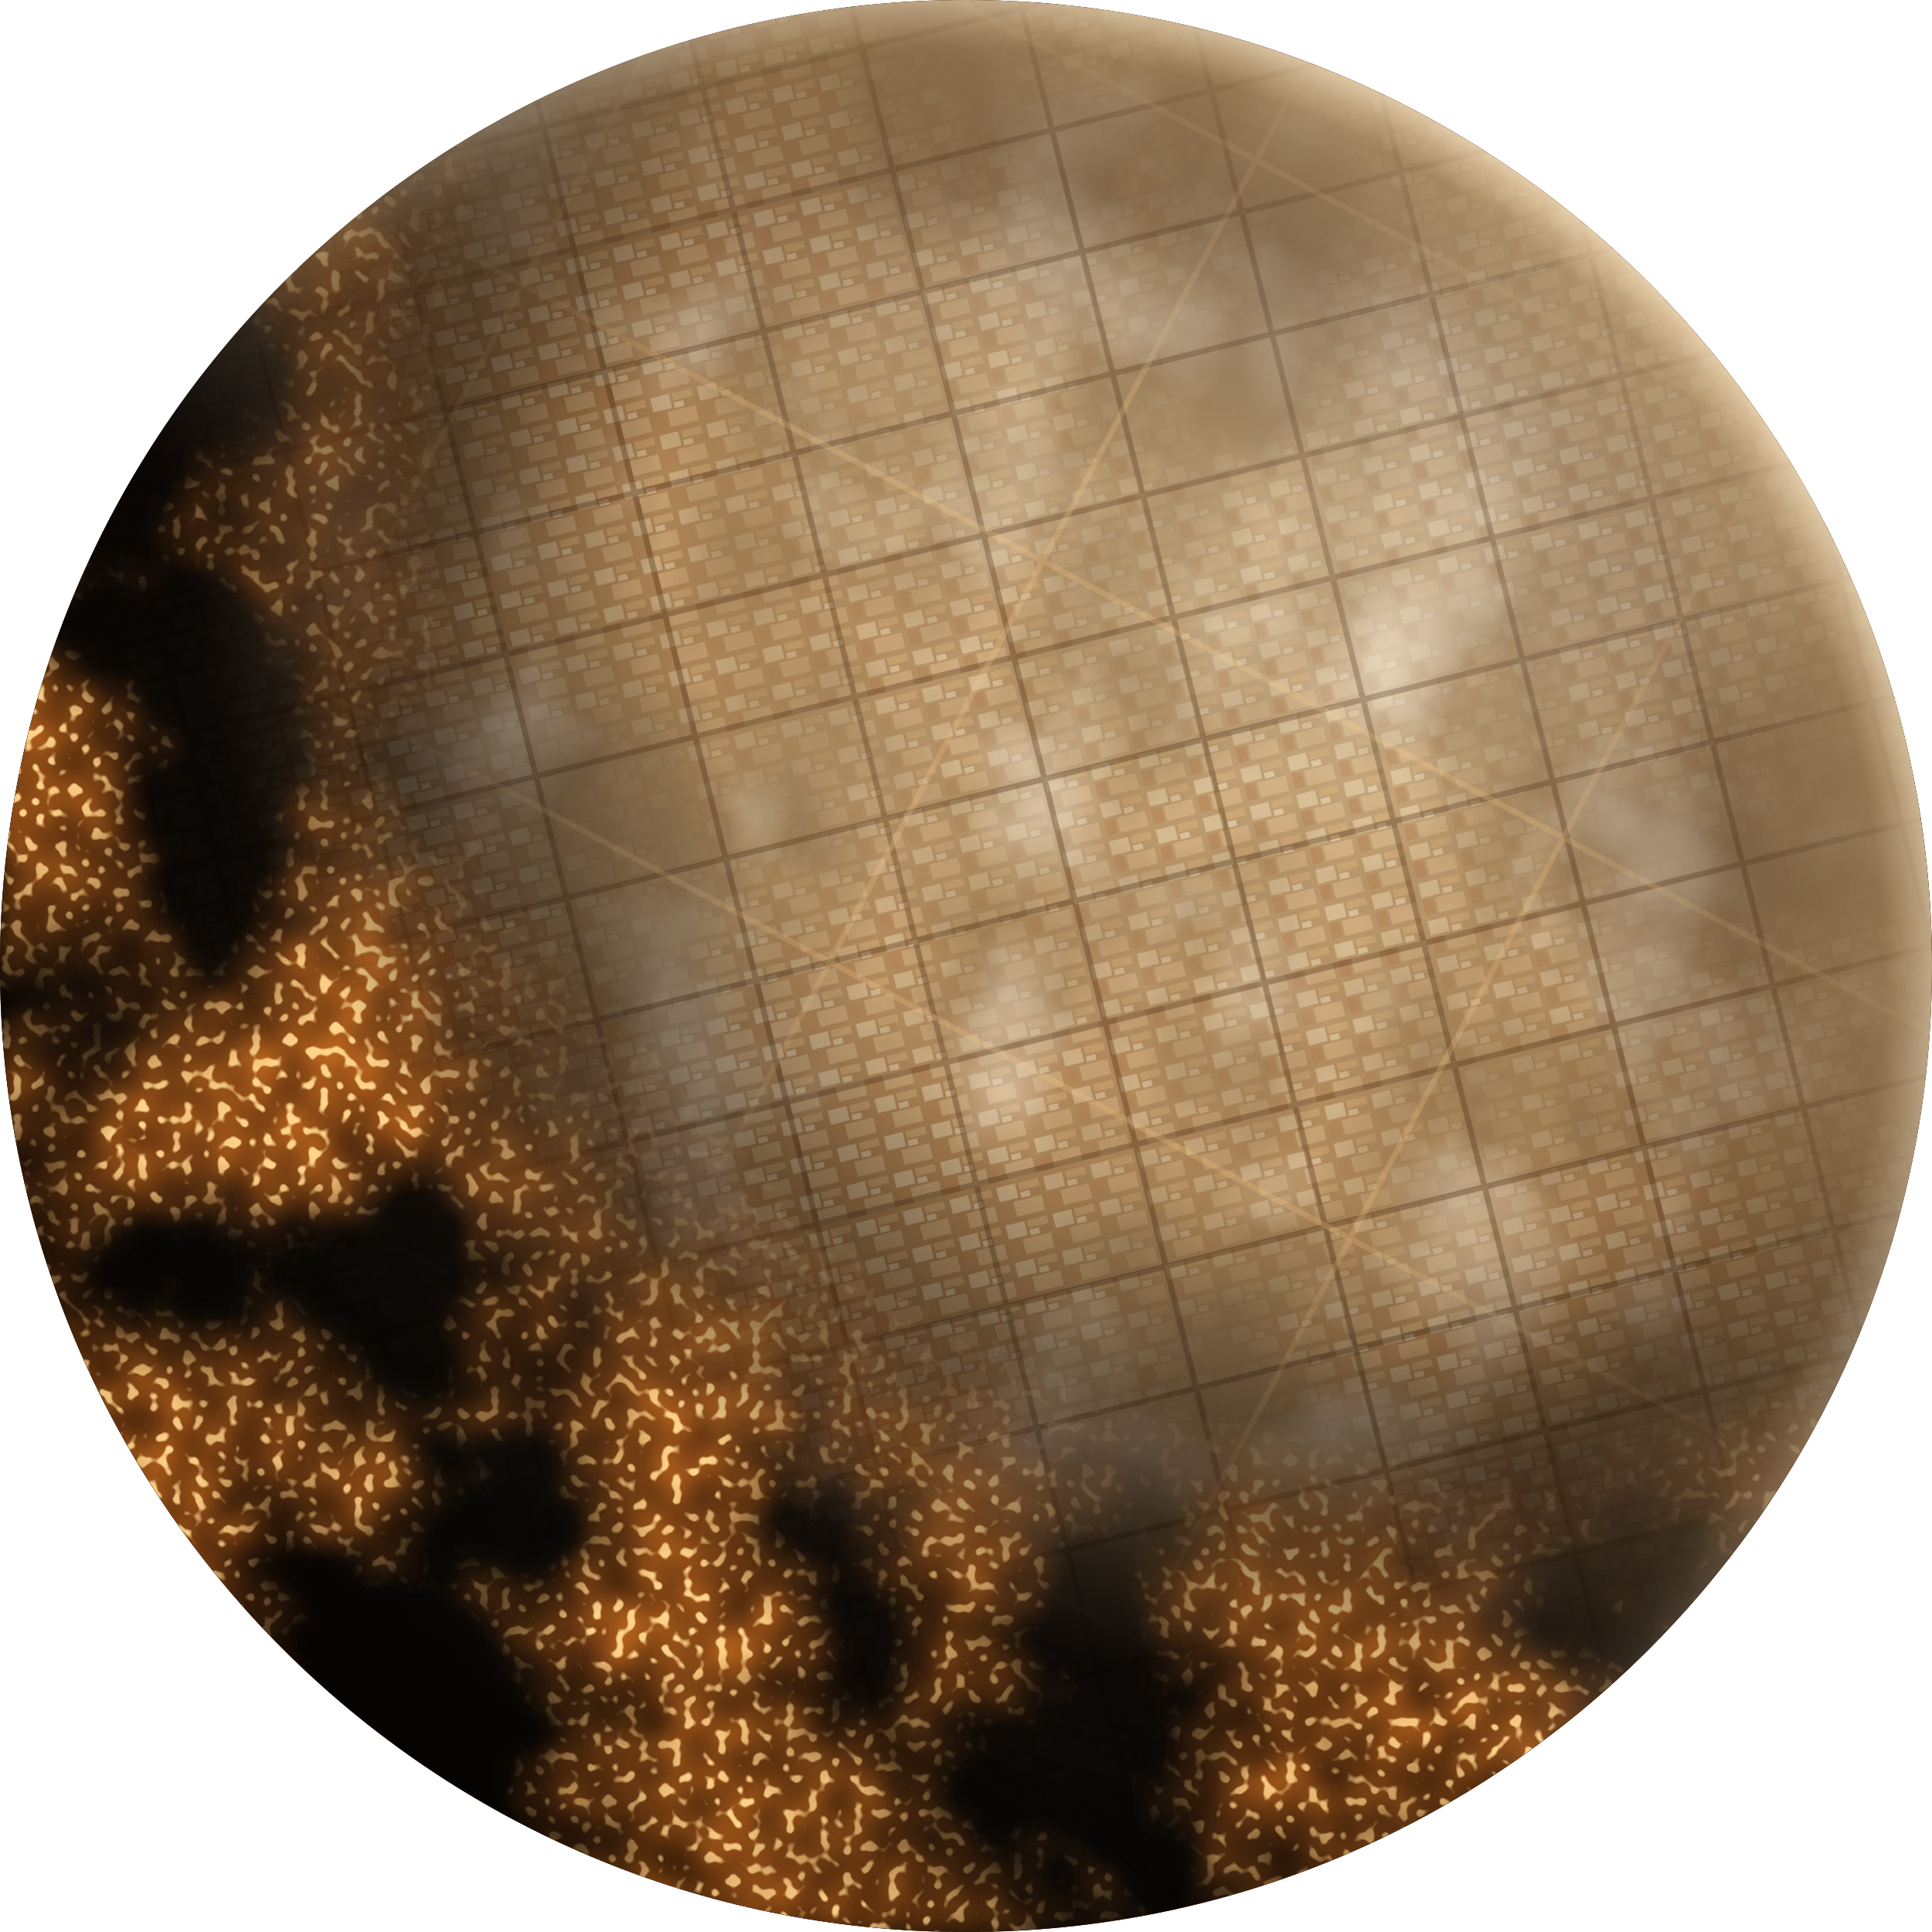
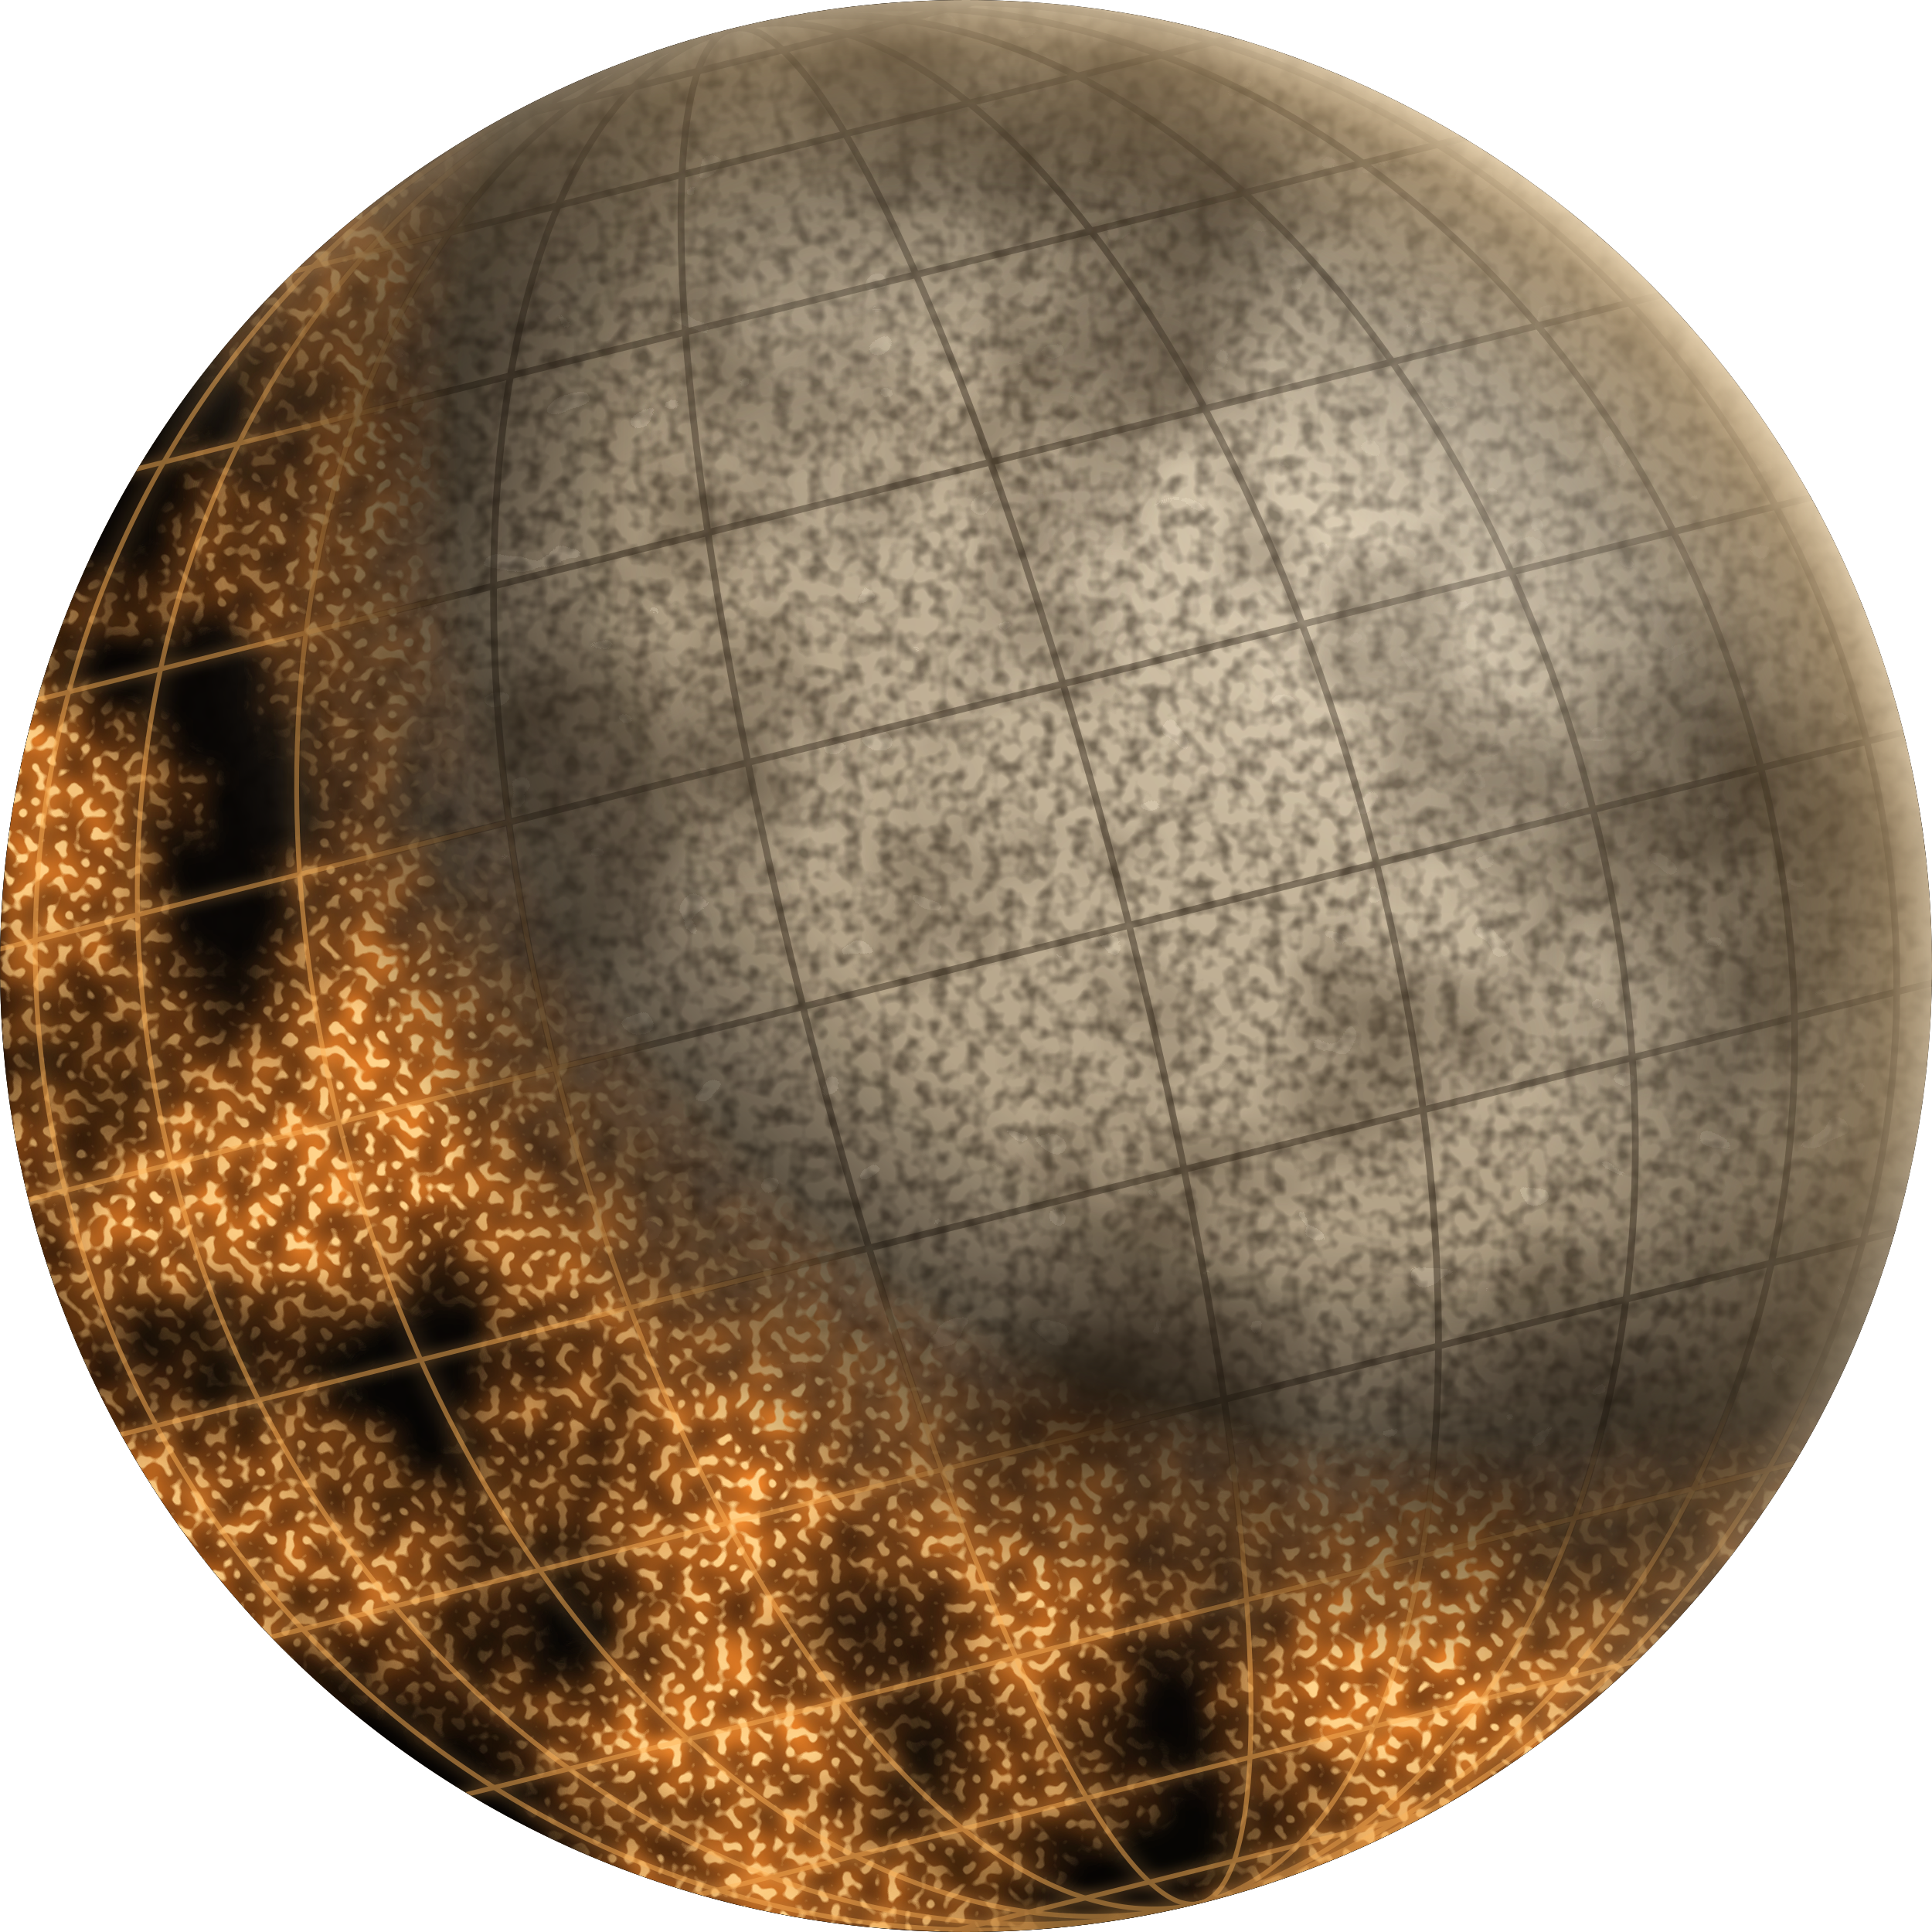
<svg xmlns="http://www.w3.org/2000/svg" viewBox="0 0 200 200">
  <defs>
    <clipPath id="c">
      <circle cx="100" cy="100" r="100" />
    </clipPath>
    <radialGradient id="base" cx="140" cy="60" r="190" gradientUnits="userSpaceOnUse">
-       <stop offset="0" stop-color="#ead2a6" />
-       <stop offset=".45" stop-color="#c99a62" />
-       <stop offset="1" stop-color="#8a5a32" />
+       <stop offset="0" stop-color="#d6c7ad" />
+       <stop offset=".45" stop-color="#a8977c" />
+       <stop offset="1" stop-color="#5f523f" />
    </radialGradient>
-     <pattern id="blocks" width="5" height="4" patternUnits="userSpaceOnUse" patternTransform="rotate(-14)">
-       <rect width="5" height="4" fill="#6b4320" opacity=".3" />
-       <rect x=".3" y=".3" width="2" height="1.5" fill="#f2deb8" opacity=".5" />
-       <rect x="2.6" y=".3" width="2.1" height=".8" fill="#d8b07a" opacity=".55" />
-       <rect x="2.6" y="1.3" width="1" height=".6" fill="#fff1d2" opacity=".45" />
-       <rect x=".3" y="2.1" width="1.1" height="1.6" fill="#b88450" opacity=".55" />
-       <rect x="1.7" y="2.1" width="3" height="1.6" fill="#e6c696" opacity=".45" />
-     </pattern>
-     <pattern id="grid" width="17" height="13" patternUnits="userSpaceOnUse" patternTransform="rotate(-14)">
-       <path d="M0 .4H17M.4 0V13" stroke="#4a2c12" stroke-width=".6" opacity=".35" />
-     </pattern>
-     <pattern id="arteries" width="61" height="47" patternUnits="userSpaceOnUse" patternTransform="rotate(28)">
-       <path d="M0 .6H61M.6 0V47" stroke="#ffcf8a" stroke-width=".6" opacity=".22" />
-     </pattern>
-     <filter id="districts" x="0" y="0" width="100%" height="100%">
-       <feTurbulence type="fractalNoise" baseFrequency="0.028" numOctaves="5" seed="9" />
-       <feColorMatrix values="0 0 0 0 .3  0 0 0 0 .18  0 0 0 0 .08  0 0 0 2.6 -.95" />
+     <filter id="grain" x="0" y="0" width="100%" height="100%" color-interpolation-filters="sRGB">
+       <feTurbulence type="fractalNoise" baseFrequency="0.55" numOctaves="2" seed="17" />
+       <feColorMatrix values="0 0 0 0 .2  0 0 0 0 .16  0 0 0 0 .11  -2.6 0 0 0 1.55" />
    </filter>
-     <filter id="plazas" x="0" y="0" width="100%" height="100%">
-       <feTurbulence type="fractalNoise" baseFrequency="0.05" numOctaves="3" seed="44" />
-       <feColorMatrix values="0 0 0 0 1  0 0 0 0 .93  0 0 0 0 .8  0 0 0 2.4 -1.25" />
+     <filter id="blocks" x="0" y="0" width="100%" height="100%" color-interpolation-filters="sRGB">
+       <feTurbulence type="fractalNoise" baseFrequency="0.16 0.2" numOctaves="2" seed="5" />
+       <feComponentTransfer>
+         <feFuncR type="discrete" tableValues="0 .3 .6 1" />
+         <feFuncA type="discrete" tableValues=".2 .5 .8 1" />
+       </feComponentTransfer>
+       <feColorMatrix values="0 0 0 0 .96  0 0 0 0 .9  0 0 0 0 .8  2 0 0 0 -1.2" />
    </filter>
-     <filter id="smog" x="0" y="0" width="100%" height="100%">
-       <feTurbulence type="fractalNoise" baseFrequency="0.012 0.02" numOctaves="3" seed="2" />
-       <feColorMatrix values="0 0 0 0 1  0 0 0 0 .9  0 0 0 0 .72  0 0 0 1.8 -.75" />
+     <filter id="districts" x="0" y="0" width="100%" height="100%" color-interpolation-filters="sRGB">
+       <feTurbulence type="fractalNoise" baseFrequency="0.03" numOctaves="4" seed="9" />
+       <feColorMatrix values="0 0 0 0 .22  0 0 0 0 .17  0 0 0 0 .11  0 0 0 2 -.95" />
+     </filter>
+     <filter id="haze" x="0" y="0" width="100%" height="100%">
+       <feTurbulence type="fractalNoise" baseFrequency="0.014 0.02" numOctaves="3" seed="2" />
+       <feColorMatrix values="0 0 0 0 1  0 0 0 0 .92  0 0 0 0 .78  0 0 0 1.8 -.8" />
    </filter>
    <filter id="city" x="0" y="0" width="100%" height="100%" color-interpolation-filters="sRGB">
      <feTurbulence type="fractalNoise" baseFrequency="0.85" numOctaves="1" seed="3" result="f" />
-       <feColorMatrix in="f" values="0 0 0 0 0  0 0 0 0 0  0 0 0 0 0  10 0 0 0 -5.6" result="dots" />
-       <feTurbulence type="fractalNoise" baseFrequency="0.032" numOctaves="4" seed="31" result="d" />
-       <feColorMatrix in="d" values="0 0 0 0 0  0 0 0 0 0  0 0 0 0 0  3.4 0 0 0 -1.25" result="dens" />
+       <feColorMatrix in="f" values="0 0 0 0 0  0 0 0 0 0  0 0 0 0 0  10 0 0 0 -5.3" result="dots" />
+       <feTurbulence type="fractalNoise" baseFrequency="0.03" numOctaves="4" seed="31" result="d" />
+       <feColorMatrix in="d" values="0 0 0 0 0  0 0 0 0 0  0 0 0 0 0  2.6 0 0 0 -.75" result="dens" />
      <feComposite in="dots" in2="dens" operator="in" result="lit" />
      <feFlood flood-color="#ffd38a" />
      <feComposite in2="lit" operator="in" result="core" />
-       <feGaussianBlur in="core" stdDeviation="1.3" result="b" />
-       <feColorMatrix in="b" values="0 0 0 0 1  0 0 0 0 .55  0 0 0 0 .16  0 0 0 2.2 0" result="bloom" />
-       <feFlood flood-color="#ff7a1e" flood-opacity=".28" />
-       <feComposite in2="dens" operator="in" result="haze" />
+       <feGaussianBlur in="core" stdDeviation="1.1" result="b" />
+       <feColorMatrix in="b" values="0 0 0 0 1  0 0 0 0 .55  0 0 0 0 .16  0 0 0 2.4 0" result="bloom" />
+       <feFlood flood-color="#ff7a1e" flood-opacity=".3" />
+       <feComposite in2="dens" operator="in" result="glow" />
      <feMerge>
-         <feMergeNode in="haze" />
+         <feMergeNode in="glow" />
        <feMergeNode in="bloom" />
        <feMergeNode in="core" />
      </feMerge>
    </filter>
+     <filter id="soft" x="-5%" y="-5%" width="110%" height="110%">
+       <feGaussianBlur stdDeviation=".9" result="b" />
+       <feMerge>
+         <feMergeNode in="b" />
+         <feMergeNode in="SourceGraphic" />
+       </feMerge>
+     </filter>
    <radialGradient id="nightG" cx="150" cy="46" r="205" gradientUnits="userSpaceOnUse">
      <stop offset=".5" stop-color="#000" />
-       <stop offset=".63" stop-color="#fff" />
-       <stop offset=".9" stop-color="#fff" />
-       <stop offset="1" stop-color="#666" />
+       <stop offset=".62" stop-color="#fff" />
    </radialGradient>
    <mask id="night">
      <rect width="200" height="200" fill="url(#nightG)" />
    </mask>
    <radialGradient id="limb" cx="100" cy="100" r="100" gradientUnits="userSpaceOnUse">
-       <stop offset=".6" stop-color="#2b1606" stop-opacity="0" />
-       <stop offset="1" stop-color="#2b1606" stop-opacity=".6" />
+       <stop offset=".6" stop-color="#21180c" stop-opacity="0" />
+       <stop offset="1" stop-color="#21180c" stop-opacity=".6" />
    </radialGradient>
    <radialGradient id="shade" cx="150" cy="46" r="205" gradientUnits="userSpaceOnUse">
-       <stop offset="0" stop-color="#fff6e4" stop-opacity=".25" />
+       <stop offset="0" stop-color="#fff6e4" stop-opacity=".22" />
      <stop offset=".22" stop-color="#fff6e4" stop-opacity="0" />
      <stop offset=".4" stop-color="#070403" stop-opacity="0" />
-       <stop offset=".54" stop-color="#070403" stop-opacity=".6" />
-       <stop offset=".64" stop-color="#050302" stop-opacity=".95" />
+       <stop offset=".54" stop-color="#070403" stop-opacity=".62" />
+       <stop offset=".64" stop-color="#050302" stop-opacity=".96" />
      <stop offset="1" stop-color="#030201" stop-opacity="1" />
    </radialGradient>
    <radialGradient id="rim" cx="100" cy="100" r="100" gradientUnits="userSpaceOnUse">
      <stop offset=".8" stop-color="#ffd9a0" stop-opacity="0" />
      <stop offset=".95" stop-color="#ffd9a0" stop-opacity=".4" />
      <stop offset="1" stop-color="#ffe8c2" stop-opacity=".9" />
    </radialGradient>
    <linearGradient id="rimMask" x1="1" y1="0" x2="0" y2="1">
      <stop offset=".1" stop-color="#fff" />
      <stop offset=".58" stop-color="#000" />
    </linearGradient>
    <mask id="day">
      <rect width="200" height="200" fill="url(#rimMask)" />
    </mask>
  </defs>
  <g clip-path="url(#c)">
    <rect width="200" height="200" fill="url(#base)" />
-     <rect width="200" height="200" fill="url(#blocks)" />
+     <rect width="200" height="200" filter="url(#blocks)" opacity=".35" />
+     <rect width="200" height="200" filter="url(#grain)" opacity=".55" />
    <rect width="200" height="200" filter="url(#districts)" />
-     <rect width="200" height="200" filter="url(#plazas)" opacity=".55" />
-     <rect width="200" height="200" fill="url(#grid)" />
-     <rect width="200" height="200" fill="url(#arteries)" />
-     <rect width="200" height="200" filter="url(#smog)" opacity=".22" />
+     <g fill="none" stroke="#2e2416" stroke-width=".7" opacity=".45" transform="rotate(-14 100 100)">
+       <ellipse cx="100" cy="100" rx="17.4" ry="100" />
+       <ellipse cx="100" cy="100" rx="43.8" ry="100" />
+       <ellipse cx="100" cy="100" rx="66.9" ry="100" />
+       <ellipse cx="100" cy="100" rx="84.8" ry="100" />
+       <ellipse cx="100" cy="100" rx="96.1" ry="100" />
+       <line x1="0" x2="200" y1="3.4" y2="3.4" />
+       <line x1="0" x2="200" y1="13.4" y2="13.4" />
+       <line x1="0" x2="200" y1="29.3" y2="29.3" />
+       <line x1="0" x2="200" y1="50.0" y2="50.0" />
+       <line x1="0" x2="200" y1="74.1" y2="74.1" />
+       <line x1="0" x2="200" y1="100.0" y2="100.0" />
+       <line x1="0" x2="200" y1="125.9" y2="125.9" />
+       <line x1="0" x2="200" y1="150.0" y2="150.0" />
+       <line x1="0" x2="200" y1="170.7" y2="170.7" />
+       <line x1="0" x2="200" y1="186.6" y2="186.6" />
+       <line x1="0" x2="200" y1="196.6" y2="196.6" />
+     </g>
+     <rect width="200" height="200" filter="url(#haze)" opacity=".22" />
    <circle cx="100" cy="100" r="100" fill="url(#limb)" />
    <circle cx="100" cy="100" r="100" fill="url(#shade)" />
    <g mask="url(#night)">
      <rect width="200" height="200" filter="url(#city)" />
+       <g fill="none" stroke="#ffb45a" stroke-width=".5" opacity=".55" filter="url(#soft)" transform="rotate(-14 100 100)">
+         <ellipse cx="100" cy="100" rx="17.4" ry="100" />
+         <ellipse cx="100" cy="100" rx="43.8" ry="100" />
+         <ellipse cx="100" cy="100" rx="66.9" ry="100" />
+         <ellipse cx="100" cy="100" rx="84.8" ry="100" />
+         <ellipse cx="100" cy="100" rx="96.1" ry="100" />
+         <line x1="0" x2="200" y1="3.4" y2="3.4" />
+         <line x1="0" x2="200" y1="13.4" y2="13.4" />
+         <line x1="0" x2="200" y1="29.3" y2="29.3" />
+         <line x1="0" x2="200" y1="50.0" y2="50.0" />
+         <line x1="0" x2="200" y1="74.1" y2="74.1" />
+         <line x1="0" x2="200" y1="100.0" y2="100.0" />
+         <line x1="0" x2="200" y1="125.9" y2="125.9" />
+         <line x1="0" x2="200" y1="150.0" y2="150.0" />
+         <line x1="0" x2="200" y1="170.7" y2="170.7" />
+         <line x1="0" x2="200" y1="186.6" y2="186.6" />
+         <line x1="0" x2="200" y1="196.6" y2="196.6" />
+       </g>
    </g>
    <circle cx="100" cy="100" r="100" fill="url(#rim)" mask="url(#day)" />
  </g>
</svg>
